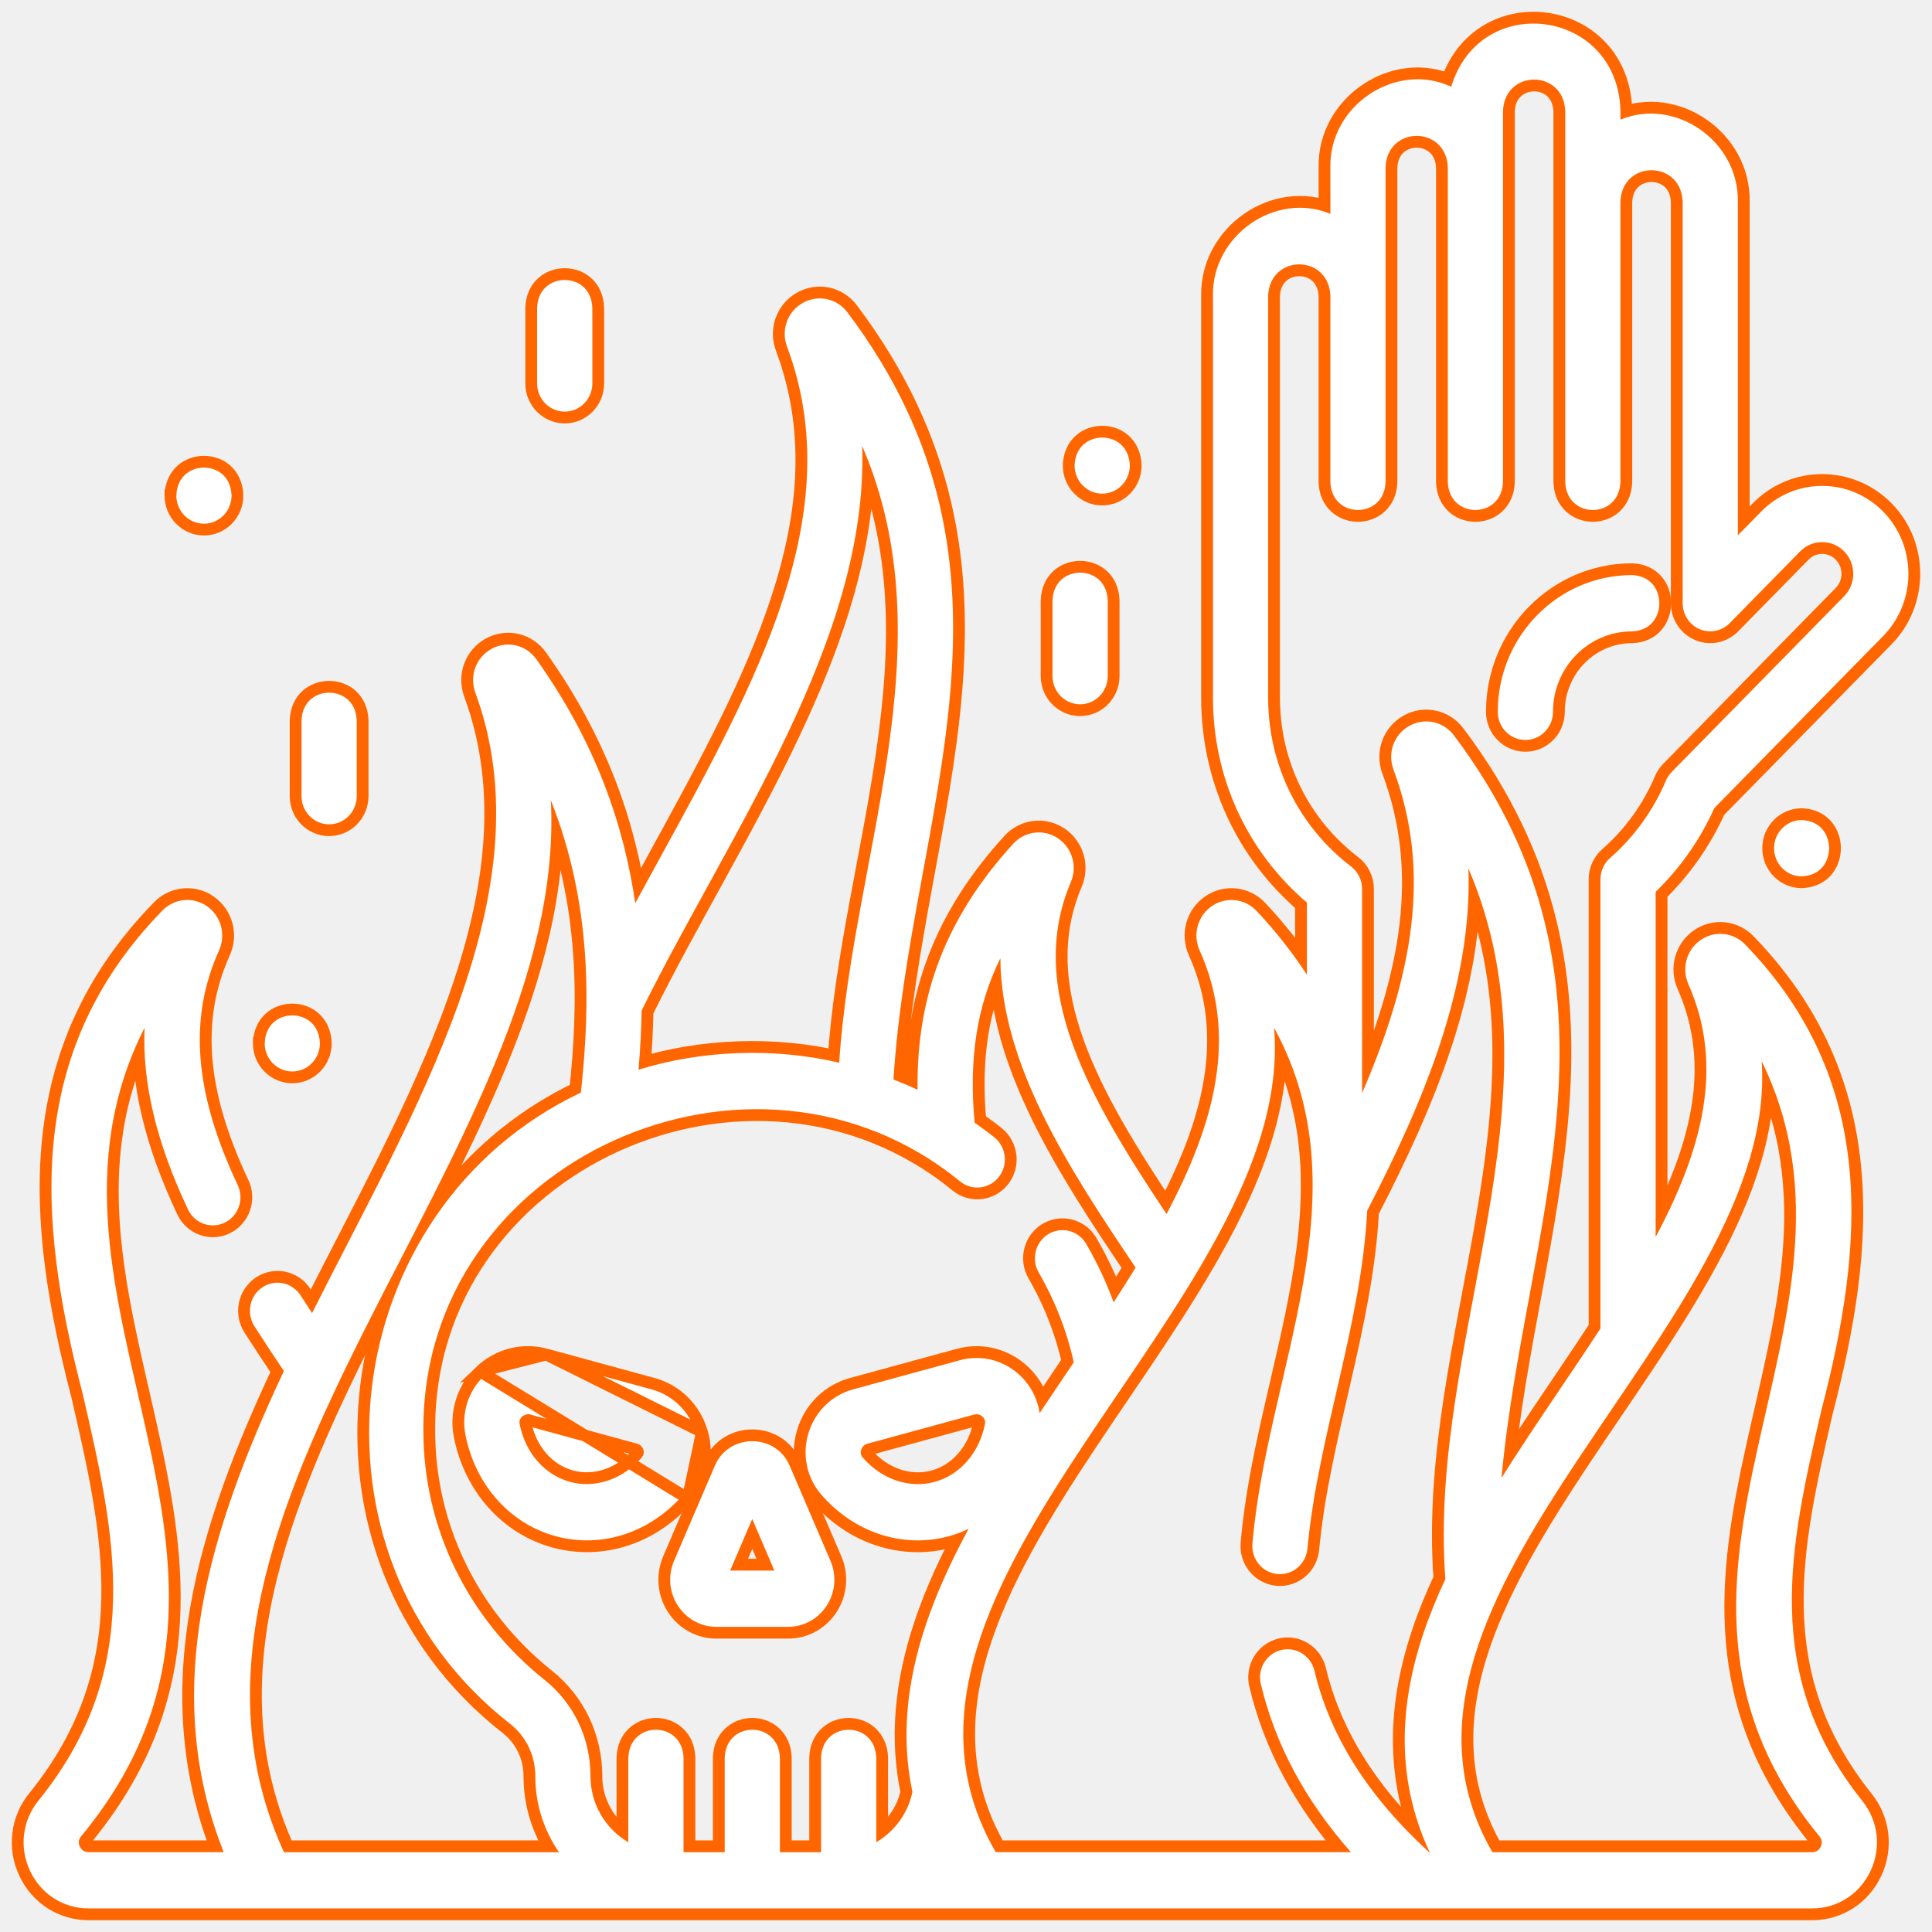
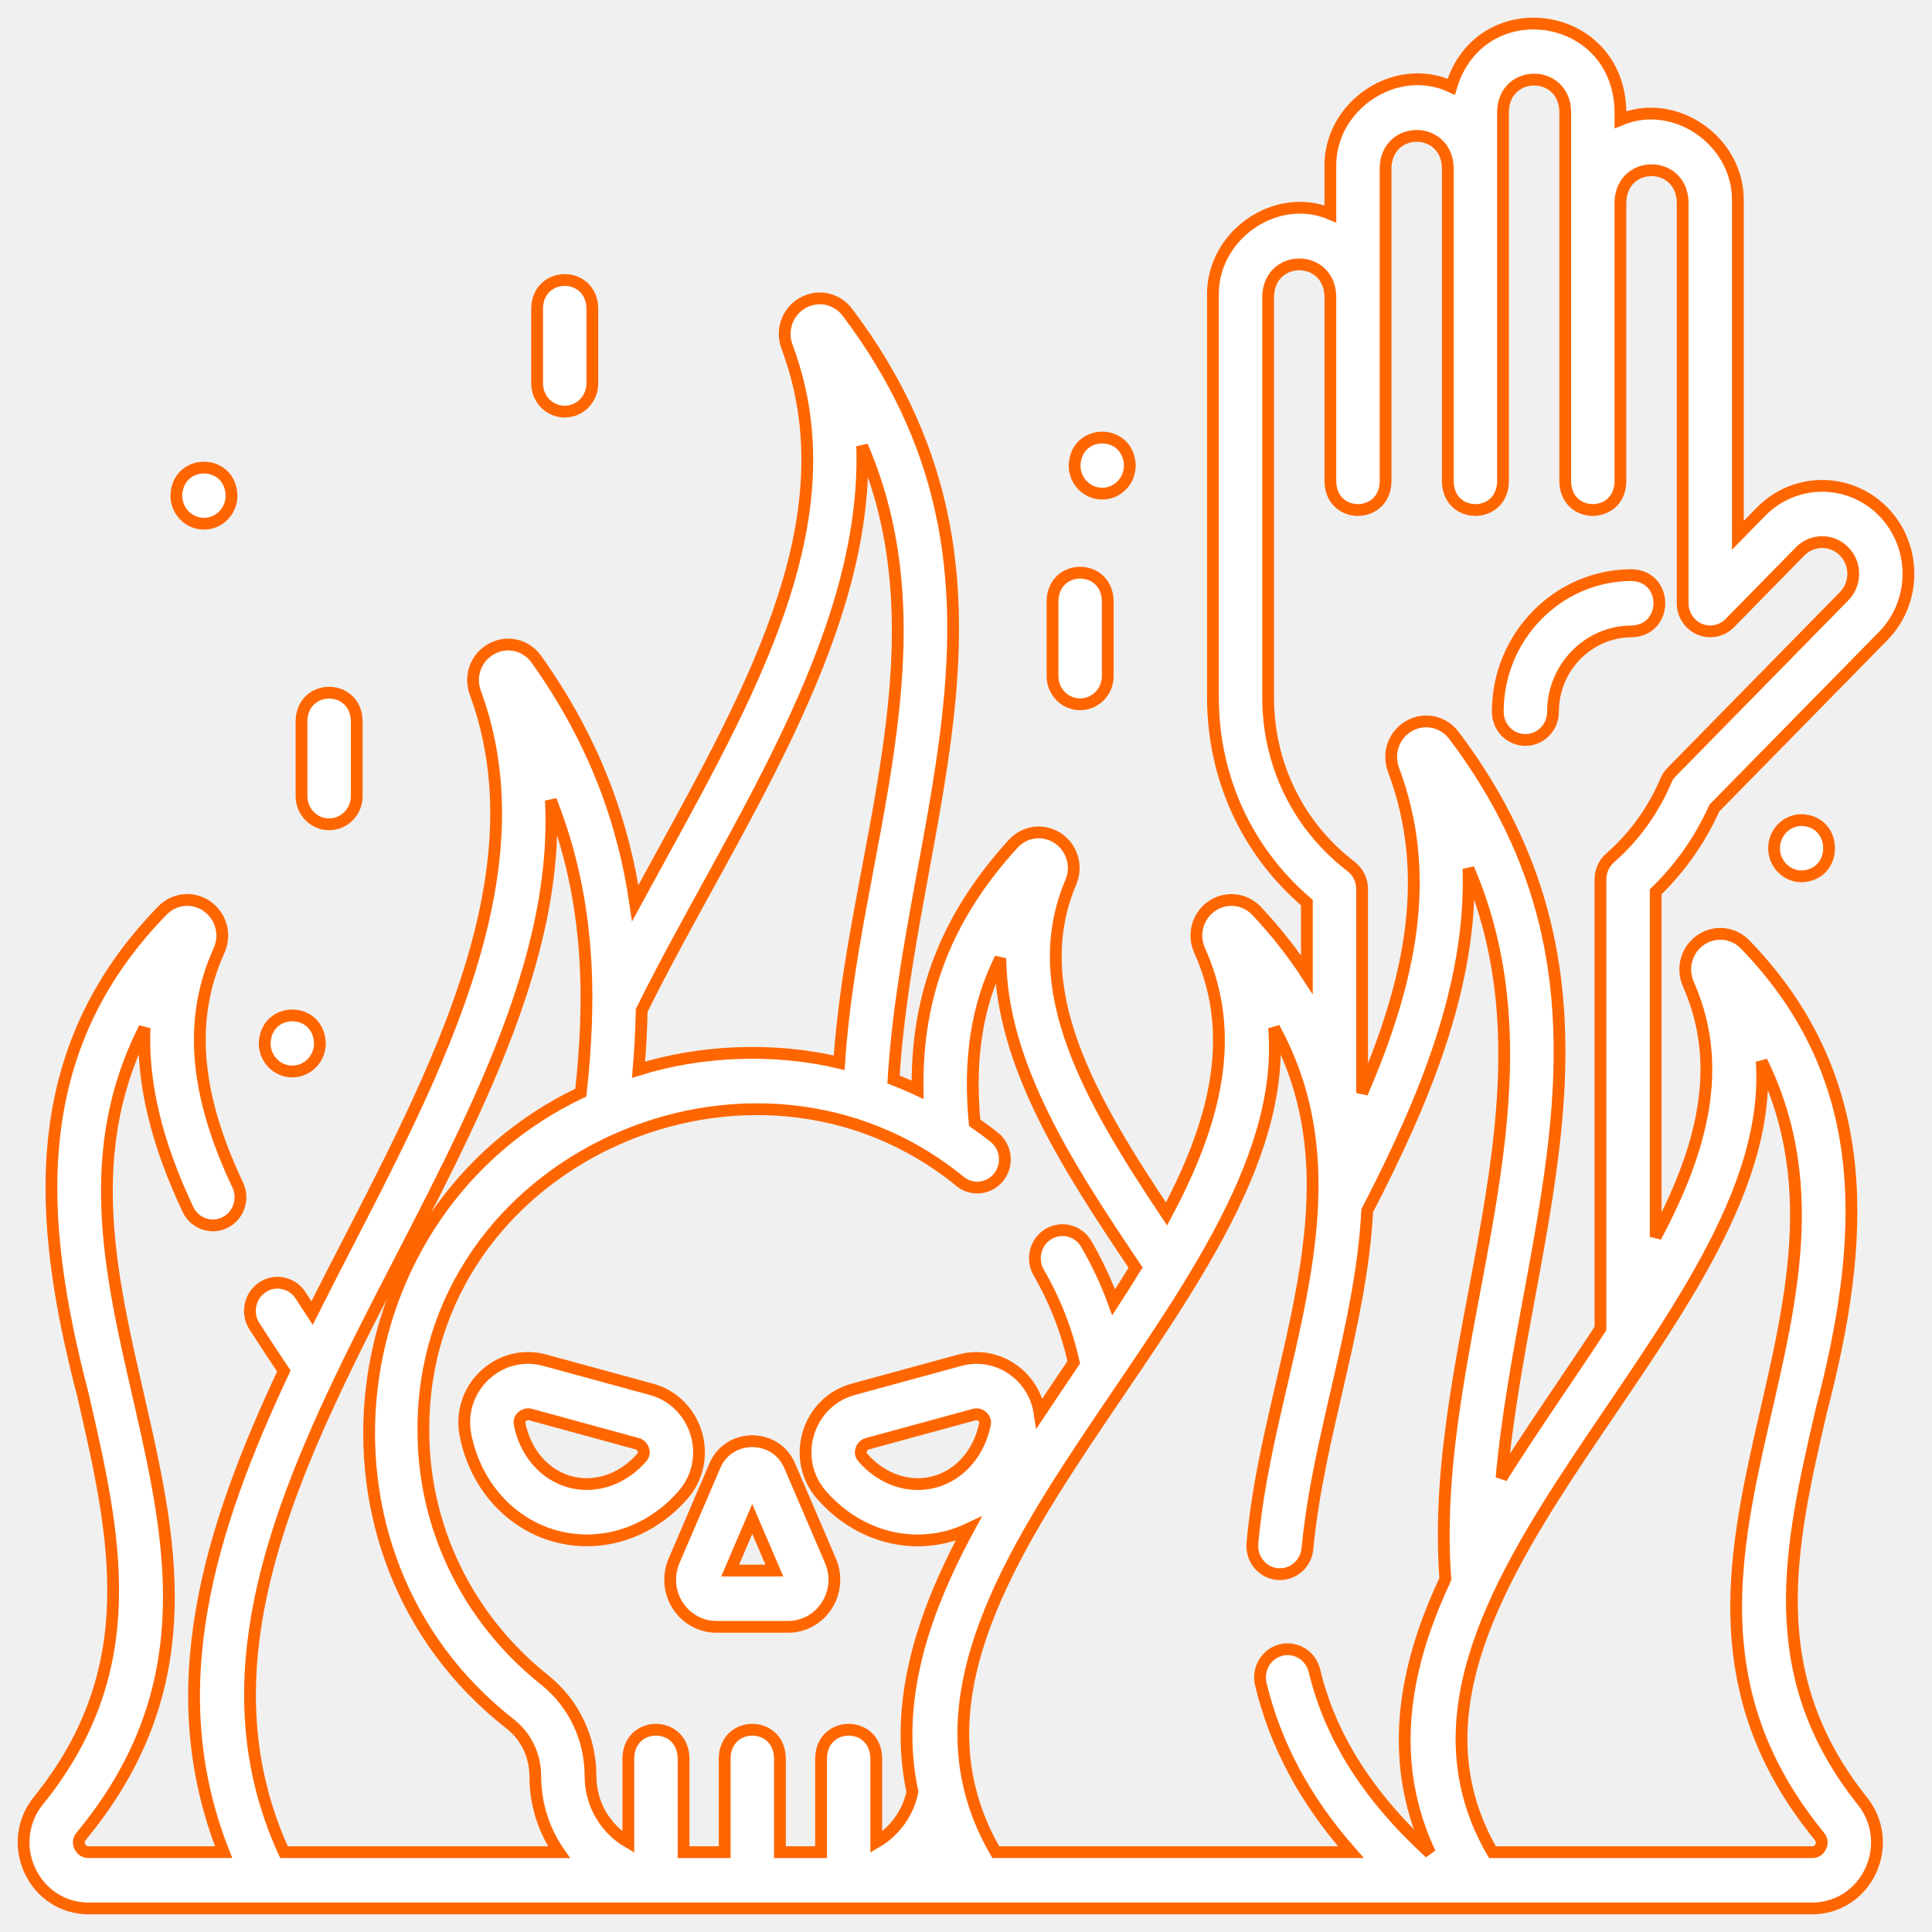
<svg xmlns="http://www.w3.org/2000/svg" width="82" height="82" viewBox="0 0 82 82" fill="none">
-   <path d="M69.273 24.159L69.273 24.159H69.264C65.982 24.159 63.32 26.879 63.32 30.212C63.32 31.005 63.953 31.656 64.742 31.656C65.532 31.656 66.164 31.005 66.164 30.212C66.164 28.463 67.559 27.048 69.264 27.048V27.048L69.273 27.048C71.142 26.983 71.15 24.225 69.273 24.159Z" fill="white" stroke="#FF6600" stroke-width="0.5" />
-   <path d="M30.104 62.126L30.102 62.132L28.379 66.148L28.379 66.148C28.08 66.844 28.146 67.641 28.555 68.278C28.964 68.915 29.657 69.298 30.408 69.298H33.45C34.201 69.298 34.894 68.915 35.303 68.278L35.303 68.278C35.712 67.641 35.777 66.844 35.478 66.148C35.478 66.148 35.478 66.148 35.478 66.148L33.752 62.126C33.078 60.516 30.778 60.517 30.104 62.126ZM32.488 66.41H31.369L31.928 65.105L32.488 66.41Z" fill="white" stroke="#FF6600" stroke-width="0.5" />
-   <path d="M29.193 63.597L29.193 63.597C27.735 65.277 25.583 66.001 23.518 65.442L23.518 65.442C21.476 64.884 19.946 63.159 19.511 60.956C19.311 59.947 19.635 58.919 20.378 58.208L29.193 63.597ZM29.193 63.597C29.863 62.822 30.085 61.767 29.792 60.776L29.792 60.776M29.193 63.597L29.792 60.776M29.792 60.776C29.493 59.768 28.719 59.001 27.719 58.728C27.719 58.728 27.719 58.728 27.719 58.728L23.182 57.489L23.182 57.489M29.792 60.776L23.182 57.489M23.182 57.489C22.182 57.216 21.132 57.486 20.378 58.208L23.182 57.489ZM27.057 61.69L27.056 61.69C26.302 62.562 25.227 62.918 24.256 62.652C23.283 62.387 22.524 61.53 22.299 60.388C22.294 60.366 22.298 60.354 22.301 60.346C22.305 60.336 22.314 60.323 22.328 60.31L22.34 60.298C22.349 60.293 22.363 60.287 22.379 60.281C22.397 60.276 22.412 60.273 22.422 60.272C22.423 60.272 22.424 60.272 22.425 60.272L22.43 60.274L22.444 60.278L26.98 61.517C26.98 61.517 26.98 61.517 26.98 61.517C26.98 61.517 26.98 61.517 26.98 61.517C27.012 61.525 27.029 61.541 27.042 61.556C27.057 61.575 27.065 61.596 27.069 61.608L27.069 61.608C27.074 61.627 27.076 61.643 27.074 61.655C27.073 61.663 27.07 61.675 27.057 61.69Z" fill="white" stroke="#FF6600" stroke-width="0.5" />
-   <path d="M47.266 25.492H47.266L47.266 25.483C47.201 23.578 44.486 23.582 44.422 25.483L44.422 25.483V25.492V28.698C44.422 29.491 45.054 30.142 45.844 30.142C46.633 30.142 47.266 29.491 47.266 28.698V25.492Z" fill="white" stroke="#FF6600" stroke-width="0.5" />
-   <path d="M15.391 30.585H15.391L15.39 30.577C15.326 28.672 12.611 28.676 12.547 30.577L12.547 30.577V30.585V33.791C12.547 34.585 13.179 35.236 13.969 35.236C14.758 35.236 15.391 34.585 15.391 33.791V30.585Z" fill="white" stroke="#FF6600" stroke-width="0.5" />
-   <path d="M25.391 13.07H25.391L25.39 13.061C25.326 11.156 22.611 11.161 22.547 13.061L22.547 13.061V13.07V16.276C22.547 17.069 23.179 17.72 23.969 17.72C24.758 17.72 25.391 17.069 25.391 16.276V13.07Z" fill="white" stroke="#FF6600" stroke-width="0.5" />
-   <path d="M76.469 37.445V37.445L76.478 37.444C78.351 37.379 78.35 34.622 76.478 34.556L76.478 34.556H76.469C75.679 34.556 75.047 35.207 75.047 36C75.047 36.794 75.679 37.445 76.469 37.445Z" fill="white" stroke="#FF6600" stroke-width="0.5" />
-   <path d="M10.078 21.032H10.078L10.078 21.024C10.014 19.121 7.299 19.121 7.235 21.024L7.234 21.024V21.032C7.234 21.825 7.867 22.477 8.656 22.477C9.446 22.477 10.078 21.825 10.078 21.032Z" fill="white" stroke="#FF6600" stroke-width="0.5" />
-   <path d="M13.828 44.282H13.828L13.828 44.274C13.764 42.371 11.049 42.371 10.985 44.274L10.984 44.274V44.282C10.984 45.075 11.617 45.727 12.406 45.727C13.196 45.727 13.828 45.075 13.828 44.282Z" fill="white" stroke="#FF6600" stroke-width="0.5" />
-   <path d="M48.203 19.757H48.203L48.203 19.749C48.139 17.846 45.424 17.846 45.359 19.749L45.359 19.749V19.757C45.359 20.55 45.992 21.202 46.781 21.202C47.571 21.202 48.203 20.55 48.203 19.757Z" fill="white" stroke="#FF6600" stroke-width="0.5" />
-   <mask id="path-11-outside-1_195_2349" maskUnits="userSpaceOnUse" x="0" y="0" width="82" height="82" fill="black">
-     <rect fill="white" width="82" height="82" />
-     <path d="M79.929 21.714C78.5 20.258 76.175 20.258 74.747 21.714L73.761 22.719V8.562C73.812 5.992 71.098 4.11 68.777 5.079V4.715C68.684 0.379 62.825 -0.413 61.593 3.682C59.261 2.584 56.406 4.471 56.465 7.105V9.076C54.143 8.107 51.429 9.989 51.481 12.558V29.604C51.481 33.004 52.926 36.143 55.468 38.308V41.368C54.866 40.441 54.158 39.542 53.339 38.667C52.835 38.13 52.033 38.043 51.43 38.46C50.828 38.876 50.612 39.668 50.916 40.342C52.559 43.988 51.547 47.7 49.51 51.525C46.239 46.619 43.53 41.955 45.45 37.444C45.738 36.767 45.507 35.983 44.901 35.578C44.295 35.173 43.496 35.272 43.002 35.812C40.19 38.899 38.891 42.198 38.944 46.252C38.609 46.094 38.268 45.95 37.923 45.816C38.623 34.549 44.285 24.298 35.966 13.254C35.511 12.655 34.711 12.49 34.063 12.861C33.417 13.231 33.14 14.011 33.404 14.716C36.043 21.767 32.139 28.886 28.005 36.423C27.659 37.053 27.31 37.691 26.962 38.332C26.476 34.99 25.272 31.497 22.767 27.983C22.328 27.367 21.529 27.179 20.868 27.536C20.209 27.892 19.915 28.668 20.168 29.382C23.288 37.833 17.535 47.179 13.245 55.73C13.083 55.483 12.92 55.233 12.759 54.982C12.405 54.43 11.678 54.276 11.137 54.637C10.596 54.998 10.444 55.738 10.798 56.29C11.22 56.948 11.651 57.599 12.048 58.191C8.905 64.876 6.751 71.707 9.493 78.611H3.757C3.532 78.611 3.428 78.459 3.386 78.369C3.337 78.264 3.307 78.107 3.434 77.95C13.079 66.321 0.293 55.136 6.135 43.627C6.034 45.987 6.646 48.512 7.979 51.333C8.259 51.928 8.96 52.178 9.543 51.891C10.126 51.605 10.371 50.891 10.09 50.297C8.246 46.394 7.994 43.231 9.297 40.342C9.601 39.667 9.384 38.876 8.782 38.459C8.18 38.042 7.377 38.13 6.873 38.667C1.044 44.66 1.585 51.771 3.509 59.16C4.889 65.139 6.193 70.787 1.626 76.431C0.948 77.269 0.81 78.402 1.266 79.388C1.726 80.382 2.681 81 3.757 81L76.915 81C77.986 81 78.936 80.387 79.396 79.401C79.854 78.418 79.721 77.285 79.048 76.443C74.726 71.035 75.976 65.617 77.3 59.881C79.154 52.762 79.681 45.893 74.09 40.108C73.589 39.57 72.788 39.48 72.185 39.893C71.581 40.307 71.36 41.097 71.66 41.773C73.209 45.265 72.23 48.826 70.272 52.496V37.851C71.313 36.846 72.166 35.63 72.761 34.299L79.929 26.994C81.357 25.538 81.357 23.17 79.929 21.714ZM27.234 42.889C30.971 35.328 36.869 27.165 36.594 18.932C40.252 27.428 36.186 36.314 35.618 45.105C32.853 44.452 29.774 44.571 27.102 45.401C27.171 44.581 27.219 43.743 27.234 42.889ZM12.053 78.612C5.369 64.022 24.146 48.84 23.38 33.967C25.108 38.327 25.067 42.579 24.653 46.373C14.277 51.295 12.364 65.926 21.667 73.179C22.336 73.713 22.719 74.517 22.719 75.386C22.719 76.586 23.091 77.698 23.723 78.612H12.053ZM38.725 76.055C38.535 76.972 37.96 77.739 37.192 78.187V74.601C37.138 73.019 34.902 73.021 34.848 74.601V78.612H33.102V74.601C33.048 73.019 30.811 73.021 30.758 74.601V78.612H29.012V74.601C28.958 73.019 26.721 73.021 26.668 74.601V78.189C25.711 77.633 25.063 76.586 25.063 75.386C25.063 73.777 24.352 72.287 23.112 71.298C19.844 68.692 17.97 64.836 17.97 60.721C17.893 49.211 31.962 42.943 40.755 50.149C41.264 50.556 42.001 50.465 42.4 49.946C42.8 49.427 42.71 48.676 42.201 48.269C41.93 48.053 41.651 47.849 41.367 47.651C41.116 44.96 41.452 42.722 42.458 40.672C42.492 45.168 45.326 49.539 48.198 53.801C47.898 54.29 47.587 54.78 47.267 55.273C46.954 54.421 46.566 53.593 46.105 52.797C45.776 52.229 45.058 52.041 44.5 52.376C43.943 52.711 43.758 53.443 44.086 54.011C44.78 55.21 45.278 56.49 45.573 57.822C45.09 58.538 44.606 59.253 44.126 59.976C44.039 59.38 43.758 58.821 43.308 58.39C42.616 57.728 41.657 57.482 40.742 57.731L36.205 58.97C35.291 59.22 34.581 59.922 34.307 60.848C34.037 61.759 34.242 62.726 34.855 63.435C36.256 65.049 38.311 65.734 40.275 65.202C40.564 65.123 40.841 65.017 41.107 64.891C40.378 66.24 39.751 67.598 39.295 68.96C38.445 71.493 38.255 73.843 38.725 76.055ZM41.805 60.438C41.563 61.66 40.745 62.601 39.668 62.895C38.592 63.189 37.421 62.791 36.613 61.856C36.516 61.744 36.525 61.622 36.55 61.539C36.569 61.477 36.631 61.327 36.812 61.277L41.349 60.039C41.53 59.989 41.657 60.087 41.704 60.132C41.766 60.191 41.833 60.292 41.805 60.438ZM60.693 78.648C58.067 76.245 56.459 73.71 55.789 70.909C55.636 70.269 55.002 69.876 54.373 70.032C53.745 70.188 53.359 70.834 53.512 71.475C54.127 74.045 55.386 76.399 57.336 78.611H42.264C35.648 67.253 55.05 55.264 54.076 43.625C57.962 50.715 53.784 58.13 53.157 65.509C53.098 66.166 53.573 66.748 54.217 66.808C54.861 66.868 55.432 66.385 55.492 65.728C55.943 60.93 57.777 56.249 58.029 51.383C60.436 46.734 62.489 41.836 62.327 36.868C66.526 46.671 60.587 56.848 61.345 67.019C60.988 67.784 60.672 68.552 60.414 69.321C59.271 72.733 59.36 75.803 60.693 78.648ZM74.771 45.047C80.18 56.081 68.087 66.8 77.23 77.951C77.366 78.121 77.319 78.29 77.279 78.376C77.238 78.464 77.136 78.612 76.915 78.612H63.343C57.041 67.719 75.547 56.199 74.771 45.047ZM78.271 25.305L70.95 32.767C70.844 32.874 70.761 33 70.702 33.139C70.172 34.394 69.354 35.526 68.338 36.413C68.078 36.64 67.928 36.972 67.928 37.32V56.385C66.554 58.488 65.07 60.588 63.73 62.725C64.717 51.926 69.754 41.876 61.706 31.208C61.252 30.61 60.451 30.445 59.803 30.815C59.157 31.185 58.88 31.965 59.144 32.67C60.781 37.044 59.947 41.446 57.812 46.391V37.731C57.812 37.355 57.638 37.002 57.344 36.776C55.107 35.064 53.824 32.45 53.824 29.604V12.558C53.891 10.776 56.399 10.777 56.465 12.558V20.461C56.518 22.042 58.755 22.041 58.808 20.461V7.105C58.875 5.322 61.383 5.323 61.449 7.105V20.461C61.502 22.042 63.739 22.041 63.792 20.461V4.715C63.859 2.932 66.367 2.933 66.433 4.715V20.461C66.487 22.042 68.723 22.041 68.776 20.461V8.562C68.843 6.779 71.351 6.78 71.417 8.562V25.602C71.417 26.085 71.702 26.521 72.14 26.706C72.578 26.89 73.082 26.788 73.417 26.447L76.404 23.403C76.919 22.878 77.756 22.878 78.271 23.403C78.786 23.927 78.786 24.781 78.271 25.305Z" />
-   </mask>
-   <path d="M79.929 21.714C78.5 20.258 76.175 20.258 74.747 21.714L73.761 22.719V8.562C73.812 5.992 71.098 4.11 68.777 5.079V4.715C68.684 0.379 62.825 -0.413 61.593 3.682C59.261 2.584 56.406 4.471 56.465 7.105V9.076C54.143 8.107 51.429 9.989 51.481 12.558V29.604C51.481 33.004 52.926 36.143 55.468 38.308V41.368C54.866 40.441 54.158 39.542 53.339 38.667C52.835 38.13 52.033 38.043 51.43 38.46C50.828 38.876 50.612 39.668 50.916 40.342C52.559 43.988 51.547 47.7 49.51 51.525C46.239 46.619 43.53 41.955 45.45 37.444C45.738 36.767 45.507 35.983 44.901 35.578C44.295 35.173 43.496 35.272 43.002 35.812C40.19 38.899 38.891 42.198 38.944 46.252C38.609 46.094 38.268 45.95 37.923 45.816C38.623 34.549 44.285 24.298 35.966 13.254C35.511 12.655 34.711 12.49 34.063 12.861C33.417 13.231 33.14 14.011 33.404 14.716C36.043 21.767 32.139 28.886 28.005 36.423C27.659 37.053 27.31 37.691 26.962 38.332C26.476 34.99 25.272 31.497 22.767 27.983C22.328 27.367 21.529 27.179 20.868 27.536C20.209 27.892 19.915 28.668 20.168 29.382C23.288 37.833 17.535 47.179 13.245 55.73C13.083 55.483 12.92 55.233 12.759 54.982C12.405 54.43 11.678 54.276 11.137 54.637C10.596 54.998 10.444 55.738 10.798 56.29C11.22 56.948 11.651 57.599 12.048 58.191C8.905 64.876 6.751 71.707 9.493 78.611H3.757C3.532 78.611 3.428 78.459 3.386 78.369C3.337 78.264 3.307 78.107 3.434 77.95C13.079 66.321 0.293 55.136 6.135 43.627C6.034 45.987 6.646 48.512 7.979 51.333C8.259 51.928 8.96 52.178 9.543 51.891C10.126 51.605 10.371 50.891 10.09 50.297C8.246 46.394 7.994 43.231 9.297 40.342C9.601 39.667 9.384 38.876 8.782 38.459C8.18 38.042 7.377 38.13 6.873 38.667C1.044 44.66 1.585 51.771 3.509 59.16C4.889 65.139 6.193 70.787 1.626 76.431C0.948 77.269 0.81 78.402 1.266 79.388C1.726 80.382 2.681 81 3.757 81L76.915 81C77.986 81 78.936 80.387 79.396 79.401C79.854 78.418 79.721 77.285 79.048 76.443C74.726 71.035 75.976 65.617 77.3 59.881C79.154 52.762 79.681 45.893 74.09 40.108C73.589 39.57 72.788 39.48 72.185 39.893C71.581 40.307 71.36 41.097 71.66 41.773C73.209 45.265 72.23 48.826 70.272 52.496V37.851C71.313 36.846 72.166 35.63 72.761 34.299L79.929 26.994C81.357 25.538 81.357 23.17 79.929 21.714ZM27.234 42.889C30.971 35.328 36.869 27.165 36.594 18.932C40.252 27.428 36.186 36.314 35.618 45.105C32.853 44.452 29.774 44.571 27.102 45.401C27.171 44.581 27.219 43.743 27.234 42.889ZM12.053 78.612C5.369 64.022 24.146 48.84 23.38 33.967C25.108 38.327 25.067 42.579 24.653 46.373C14.277 51.295 12.364 65.926 21.667 73.179C22.336 73.713 22.719 74.517 22.719 75.386C22.719 76.586 23.091 77.698 23.723 78.612H12.053ZM38.725 76.055C38.535 76.972 37.96 77.739 37.192 78.187V74.601C37.138 73.019 34.902 73.021 34.848 74.601V78.612H33.102V74.601C33.048 73.019 30.811 73.021 30.758 74.601V78.612H29.012V74.601C28.958 73.019 26.721 73.021 26.668 74.601V78.189C25.711 77.633 25.063 76.586 25.063 75.386C25.063 73.777 24.352 72.287 23.112 71.298C19.844 68.692 17.97 64.836 17.97 60.721C17.893 49.211 31.962 42.943 40.755 50.149C41.264 50.556 42.001 50.465 42.4 49.946C42.8 49.427 42.71 48.676 42.201 48.269C41.93 48.053 41.651 47.849 41.367 47.651C41.116 44.96 41.452 42.722 42.458 40.672C42.492 45.168 45.326 49.539 48.198 53.801C47.898 54.29 47.587 54.78 47.267 55.273C46.954 54.421 46.566 53.593 46.105 52.797C45.776 52.229 45.058 52.041 44.5 52.376C43.943 52.711 43.758 53.443 44.086 54.011C44.78 55.21 45.278 56.49 45.573 57.822C45.09 58.538 44.606 59.253 44.126 59.976C44.039 59.38 43.758 58.821 43.308 58.39C42.616 57.728 41.657 57.482 40.742 57.731L36.205 58.97C35.291 59.22 34.581 59.922 34.307 60.848C34.037 61.759 34.242 62.726 34.855 63.435C36.256 65.049 38.311 65.734 40.275 65.202C40.564 65.123 40.841 65.017 41.107 64.891C40.378 66.24 39.751 67.598 39.295 68.96C38.445 71.493 38.255 73.843 38.725 76.055ZM41.805 60.438C41.563 61.66 40.745 62.601 39.668 62.895C38.592 63.189 37.421 62.791 36.613 61.856C36.516 61.744 36.525 61.622 36.55 61.539C36.569 61.477 36.631 61.327 36.812 61.277L41.349 60.039C41.53 59.989 41.657 60.087 41.704 60.132C41.766 60.191 41.833 60.292 41.805 60.438ZM60.693 78.648C58.067 76.245 56.459 73.71 55.789 70.909C55.636 70.269 55.002 69.876 54.373 70.032C53.745 70.188 53.359 70.834 53.512 71.475C54.127 74.045 55.386 76.399 57.336 78.611H42.264C35.648 67.253 55.05 55.264 54.076 43.625C57.962 50.715 53.784 58.13 53.157 65.509C53.098 66.166 53.573 66.748 54.217 66.808C54.861 66.868 55.432 66.385 55.492 65.728C55.943 60.93 57.777 56.249 58.029 51.383C60.436 46.734 62.489 41.836 62.327 36.868C66.526 46.671 60.587 56.848 61.345 67.019C60.988 67.784 60.672 68.552 60.414 69.321C59.271 72.733 59.36 75.803 60.693 78.648ZM74.771 45.047C80.18 56.081 68.087 66.8 77.23 77.951C77.366 78.121 77.319 78.29 77.279 78.376C77.238 78.464 77.136 78.612 76.915 78.612H63.343C57.041 67.719 75.547 56.199 74.771 45.047ZM78.271 25.305L70.95 32.767C70.844 32.874 70.761 33 70.702 33.139C70.172 34.394 69.354 35.526 68.338 36.413C68.078 36.64 67.928 36.972 67.928 37.32V56.385C66.554 58.488 65.07 60.588 63.73 62.725C64.717 51.926 69.754 41.876 61.706 31.208C61.252 30.61 60.451 30.445 59.803 30.815C59.157 31.185 58.88 31.965 59.144 32.67C60.781 37.044 59.947 41.446 57.812 46.391V37.731C57.812 37.355 57.638 37.002 57.344 36.776C55.107 35.064 53.824 32.45 53.824 29.604V12.558C53.891 10.776 56.399 10.777 56.465 12.558V20.461C56.518 22.042 58.755 22.041 58.808 20.461V7.105C58.875 5.322 61.383 5.323 61.449 7.105V20.461C61.502 22.042 63.739 22.041 63.792 20.461V4.715C63.859 2.932 66.367 2.933 66.433 4.715V20.461C66.487 22.042 68.723 22.041 68.776 20.461V8.562C68.843 6.779 71.351 6.78 71.417 8.562V25.602C71.417 26.085 71.702 26.521 72.14 26.706C72.578 26.89 73.082 26.788 73.417 26.447L76.404 23.403C76.919 22.878 77.756 22.878 78.271 23.403C78.786 23.927 78.786 24.781 78.271 25.305Z" fill="white" />
-   <path d="M79.929 21.714C78.5 20.258 76.175 20.258 74.747 21.714L73.761 22.719V8.562C73.812 5.992 71.098 4.11 68.777 5.079V4.715C68.684 0.379 62.825 -0.413 61.593 3.682C59.261 2.584 56.406 4.471 56.465 7.105V9.076C54.143 8.107 51.429 9.989 51.481 12.558V29.604C51.481 33.004 52.926 36.143 55.468 38.308V41.368C54.866 40.441 54.158 39.542 53.339 38.667C52.835 38.13 52.033 38.043 51.43 38.46C50.828 38.876 50.612 39.668 50.916 40.342C52.559 43.988 51.547 47.7 49.51 51.525C46.239 46.619 43.53 41.955 45.45 37.444C45.738 36.767 45.507 35.983 44.901 35.578C44.295 35.173 43.496 35.272 43.002 35.812C40.19 38.899 38.891 42.198 38.944 46.252C38.609 46.094 38.268 45.95 37.923 45.816C38.623 34.549 44.285 24.298 35.966 13.254C35.511 12.655 34.711 12.49 34.063 12.861C33.417 13.231 33.14 14.011 33.404 14.716C36.043 21.767 32.139 28.886 28.005 36.423C27.659 37.053 27.31 37.691 26.962 38.332C26.476 34.99 25.272 31.497 22.767 27.983C22.328 27.367 21.529 27.179 20.868 27.536C20.209 27.892 19.915 28.668 20.168 29.382C23.288 37.833 17.535 47.179 13.245 55.73C13.083 55.483 12.92 55.233 12.759 54.982C12.405 54.43 11.678 54.276 11.137 54.637C10.596 54.998 10.444 55.738 10.798 56.29C11.22 56.948 11.651 57.599 12.048 58.191C8.905 64.876 6.751 71.707 9.493 78.611H3.757C3.532 78.611 3.428 78.459 3.386 78.369C3.337 78.264 3.307 78.107 3.434 77.95C13.079 66.321 0.293 55.136 6.135 43.627C6.034 45.987 6.646 48.512 7.979 51.333C8.259 51.928 8.96 52.178 9.543 51.891C10.126 51.605 10.371 50.891 10.09 50.297C8.246 46.394 7.994 43.231 9.297 40.342C9.601 39.667 9.384 38.876 8.782 38.459C8.18 38.042 7.377 38.13 6.873 38.667C1.044 44.66 1.585 51.771 3.509 59.16C4.889 65.139 6.193 70.787 1.626 76.431C0.948 77.269 0.81 78.402 1.266 79.388C1.726 80.382 2.681 81 3.757 81L76.915 81C77.986 81 78.936 80.387 79.396 79.401C79.854 78.418 79.721 77.285 79.048 76.443C74.726 71.035 75.976 65.617 77.3 59.881C79.154 52.762 79.681 45.893 74.09 40.108C73.589 39.57 72.788 39.48 72.185 39.893C71.581 40.307 71.36 41.097 71.66 41.773C73.209 45.265 72.23 48.826 70.272 52.496V37.851C71.313 36.846 72.166 35.63 72.761 34.299L79.929 26.994C81.357 25.538 81.357 23.17 79.929 21.714ZM27.234 42.889C30.971 35.328 36.869 27.165 36.594 18.932C40.252 27.428 36.186 36.314 35.618 45.105C32.853 44.452 29.774 44.571 27.102 45.401C27.171 44.581 27.219 43.743 27.234 42.889ZM12.053 78.612C5.369 64.022 24.146 48.84 23.38 33.967C25.108 38.327 25.067 42.579 24.653 46.373C14.277 51.295 12.364 65.926 21.667 73.179C22.336 73.713 22.719 74.517 22.719 75.386C22.719 76.586 23.091 77.698 23.723 78.612H12.053ZM38.725 76.055C38.535 76.972 37.96 77.739 37.192 78.187V74.601C37.138 73.019 34.902 73.021 34.848 74.601V78.612H33.102V74.601C33.048 73.019 30.811 73.021 30.758 74.601V78.612H29.012V74.601C28.958 73.019 26.721 73.021 26.668 74.601V78.189C25.711 77.633 25.063 76.586 25.063 75.386C25.063 73.777 24.352 72.287 23.112 71.298C19.844 68.692 17.97 64.836 17.97 60.721C17.893 49.211 31.962 42.943 40.755 50.149C41.264 50.556 42.001 50.465 42.4 49.946C42.8 49.427 42.71 48.676 42.201 48.269C41.93 48.053 41.651 47.849 41.367 47.651C41.116 44.96 41.452 42.722 42.458 40.672C42.492 45.168 45.326 49.539 48.198 53.801C47.898 54.29 47.587 54.78 47.267 55.273C46.954 54.421 46.566 53.593 46.105 52.797C45.776 52.229 45.058 52.041 44.5 52.376C43.943 52.711 43.758 53.443 44.086 54.011C44.78 55.21 45.278 56.49 45.573 57.822C45.09 58.538 44.606 59.253 44.126 59.976C44.039 59.38 43.758 58.821 43.308 58.39C42.616 57.728 41.657 57.482 40.742 57.731L36.205 58.97C35.291 59.22 34.581 59.922 34.307 60.848C34.037 61.759 34.242 62.726 34.855 63.435C36.256 65.049 38.311 65.734 40.275 65.202C40.564 65.123 40.841 65.017 41.107 64.891C40.378 66.24 39.751 67.598 39.295 68.96C38.445 71.493 38.255 73.843 38.725 76.055ZM41.805 60.438C41.563 61.66 40.745 62.601 39.668 62.895C38.592 63.189 37.421 62.791 36.613 61.856C36.516 61.744 36.525 61.622 36.55 61.539C36.569 61.477 36.631 61.327 36.812 61.277L41.349 60.039C41.53 59.989 41.657 60.087 41.704 60.132C41.766 60.191 41.833 60.292 41.805 60.438ZM60.693 78.648C58.067 76.245 56.459 73.71 55.789 70.909C55.636 70.269 55.002 69.876 54.373 70.032C53.745 70.188 53.359 70.834 53.512 71.475C54.127 74.045 55.386 76.399 57.336 78.611H42.264C35.648 67.253 55.05 55.264 54.076 43.625C57.962 50.715 53.784 58.13 53.157 65.509C53.098 66.166 53.573 66.748 54.217 66.808C54.861 66.868 55.432 66.385 55.492 65.728C55.943 60.93 57.777 56.249 58.029 51.383C60.436 46.734 62.489 41.836 62.327 36.868C66.526 46.671 60.587 56.848 61.345 67.019C60.988 67.784 60.672 68.552 60.414 69.321C59.271 72.733 59.36 75.803 60.693 78.648ZM74.771 45.047C80.18 56.081 68.087 66.8 77.23 77.951C77.366 78.121 77.319 78.29 77.279 78.376C77.238 78.464 77.136 78.612 76.915 78.612H63.343C57.041 67.719 75.547 56.199 74.771 45.047ZM78.271 25.305L70.95 32.767C70.844 32.874 70.761 33 70.702 33.139C70.172 34.394 69.354 35.526 68.338 36.413C68.078 36.64 67.928 36.972 67.928 37.32V56.385C66.554 58.488 65.07 60.588 63.73 62.725C64.717 51.926 69.754 41.876 61.706 31.208C61.252 30.61 60.451 30.445 59.803 30.815C59.157 31.185 58.88 31.965 59.144 32.67C60.781 37.044 59.947 41.446 57.812 46.391V37.731C57.812 37.355 57.638 37.002 57.344 36.776C55.107 35.064 53.824 32.45 53.824 29.604V12.558C53.891 10.776 56.399 10.777 56.465 12.558V20.461C56.518 22.042 58.755 22.041 58.808 20.461V7.105C58.875 5.322 61.383 5.323 61.449 7.105V20.461C61.502 22.042 63.739 22.041 63.792 20.461V4.715C63.859 2.932 66.367 2.933 66.433 4.715V20.461C66.487 22.042 68.723 22.041 68.776 20.461V8.562C68.843 6.779 71.351 6.78 71.417 8.562V25.602C71.417 26.085 71.702 26.521 72.14 26.706C72.578 26.89 73.082 26.788 73.417 26.447L76.404 23.403C76.919 22.878 77.756 22.878 78.271 23.403C78.786 23.927 78.786 24.781 78.271 25.305Z" stroke="#FF6600" mask="url(#path-11-outside-1_195_2349)" />
+   <path d="M69.264 24.409C66.125 24.409 63.57 27.012 63.57 30.212C63.57 30.872 64.095 31.406 64.742 31.406C65.389 31.406 65.914 30.872 65.914 30.212C65.914 28.329 67.417 26.798 69.264 26.798C70.814 26.744 70.817 24.464 69.264 24.409Z" fill="white" stroke="#FF6600" stroke-width="0.5" />
+   <path d="M33.522 62.223C32.934 60.817 30.923 60.818 30.335 62.223V62.223L28.609 66.246C28.343 66.867 28.401 67.576 28.765 68.143C29.129 68.71 29.743 69.048 30.408 69.048H33.45C34.114 69.048 34.728 68.71 35.092 68.143C35.456 67.576 35.515 66.867 35.248 66.246L33.522 62.223ZM30.99 66.66L31.928 64.471L32.867 66.66H30.99Z" fill="white" stroke="#FF6600" stroke-width="0.5" />
+   <path d="M29.004 63.433C29.617 62.724 29.822 61.757 29.552 60.847C29.277 59.92 28.568 59.218 27.653 58.969L23.116 57.73C22.202 57.48 21.243 57.726 20.551 58.389C19.87 59.04 19.573 59.982 19.756 60.908C20.175 63.026 21.641 64.67 23.584 65.201C25.548 65.732 27.603 65.047 29.004 63.433ZM27.246 61.854C26.437 62.789 25.266 63.187 24.19 62.894C23.113 62.599 22.295 61.658 22.053 60.436C22.025 60.291 22.093 60.189 22.155 60.13C22.196 60.073 22.387 59.988 22.51 60.037L27.046 61.276C27.227 61.325 27.29 61.475 27.308 61.537C27.333 61.62 27.342 61.743 27.246 61.854Z" fill="white" stroke="#FF6600" stroke-width="0.5" />
+   <path d="M45.844 29.892C46.491 29.892 47.016 29.358 47.016 28.698V25.492C46.962 23.91 44.725 23.912 44.672 25.492V28.698C44.672 29.358 45.197 29.892 45.844 29.892Z" fill="white" stroke="#FF6600" stroke-width="0.5" />
+   <path d="M13.969 34.986C14.616 34.986 15.141 34.451 15.141 33.791V30.585C15.087 29.004 12.85 29.005 12.797 30.585V33.791C12.797 34.451 13.322 34.986 13.969 34.986Z" fill="white" stroke="#FF6600" stroke-width="0.5" />
+   <path d="M23.969 17.47C24.616 17.47 25.141 16.936 25.141 16.276V13.07C25.087 11.489 22.85 11.49 22.797 13.07V16.276C22.797 16.936 23.322 17.47 23.969 17.47Z" fill="white" stroke="#FF6600" stroke-width="0.5" />
+   <path d="M75.297 36C75.297 36.66 75.822 37.195 76.469 37.195C78.02 37.14 78.02 34.861 76.469 34.806C75.822 34.806 75.297 35.341 75.297 36Z" fill="white" stroke="#FF6600" stroke-width="0.5" />
+   <path d="M8.656 22.227C9.303 22.227 9.828 21.692 9.828 21.032C9.775 19.451 7.538 19.452 7.484 21.032C7.484 21.692 8.009 22.227 8.656 22.227Z" fill="white" stroke="#FF6600" stroke-width="0.5" />
+   <path d="M12.406 45.477C13.053 45.477 13.578 44.942 13.578 44.282C13.524 42.701 11.288 42.702 11.234 44.282C11.234 44.942 11.759 45.477 12.406 45.477Z" fill="white" stroke="#FF6600" stroke-width="0.5" />
+   <path d="M46.781 20.952C47.428 20.952 47.953 20.417 47.953 19.757C47.9 18.176 45.663 18.177 45.609 19.757C45.609 20.417 46.134 20.952 46.781 20.952Z" fill="white" stroke="#FF6600" stroke-width="0.5" />
+   <path d="M79.929 21.714C78.5 20.258 76.175 20.258 74.747 21.714L73.761 22.719V8.562C73.812 5.992 71.098 4.11 68.777 5.079V4.715C68.684 0.379 62.825 -0.413 61.593 3.682C59.261 2.584 56.406 4.471 56.465 7.105V9.076C54.143 8.107 51.429 9.989 51.481 12.558V29.604C51.481 33.004 52.926 36.143 55.468 38.308V41.368C54.866 40.441 54.158 39.542 53.339 38.667C52.835 38.13 52.033 38.043 51.43 38.46C50.828 38.876 50.612 39.668 50.916 40.342C52.559 43.988 51.547 47.7 49.51 51.525C46.239 46.619 43.53 41.955 45.45 37.444C45.738 36.767 45.507 35.983 44.901 35.578C44.295 35.173 43.496 35.272 43.002 35.812C40.19 38.899 38.891 42.198 38.944 46.252C38.609 46.094 38.268 45.95 37.923 45.816C38.623 34.549 44.285 24.298 35.966 13.254C35.511 12.655 34.711 12.49 34.063 12.861C33.417 13.231 33.14 14.011 33.404 14.716C36.043 21.767 32.139 28.886 28.005 36.423C27.659 37.053 27.31 37.691 26.962 38.332C26.476 34.99 25.272 31.497 22.767 27.983C22.328 27.367 21.529 27.179 20.868 27.536C20.209 27.892 19.915 28.668 20.168 29.382C23.288 37.833 17.535 47.179 13.245 55.73C13.083 55.483 12.92 55.233 12.759 54.982C12.405 54.43 11.678 54.276 11.137 54.637C10.596 54.998 10.444 55.738 10.798 56.29C11.22 56.948 11.651 57.599 12.048 58.191C8.905 64.876 6.751 71.707 9.493 78.611H3.757C3.532 78.611 3.428 78.459 3.386 78.369C3.337 78.264 3.307 78.107 3.434 77.95C13.079 66.321 0.293 55.136 6.135 43.627C6.034 45.987 6.646 48.512 7.979 51.333C8.259 51.928 8.96 52.178 9.543 51.891C10.126 51.605 10.371 50.891 10.09 50.297C8.246 46.394 7.994 43.231 9.297 40.342C9.601 39.667 9.384 38.876 8.782 38.459C8.18 38.042 7.377 38.13 6.873 38.667C1.044 44.66 1.585 51.771 3.509 59.16C4.889 65.139 6.193 70.787 1.626 76.431C0.948 77.269 0.81 78.402 1.266 79.388C1.726 80.382 2.681 81 3.757 81L76.915 81C77.986 81 78.936 80.387 79.396 79.401C79.854 78.418 79.721 77.285 79.048 76.443C74.726 71.035 75.976 65.617 77.3 59.881C79.154 52.762 79.681 45.893 74.09 40.108C73.589 39.57 72.788 39.48 72.185 39.893C71.581 40.307 71.36 41.097 71.66 41.773C73.209 45.265 72.23 48.826 70.272 52.496V37.851C71.313 36.846 72.166 35.63 72.761 34.299L79.929 26.994C81.357 25.538 81.357 23.17 79.929 21.714ZM27.234 42.889C30.971 35.328 36.869 27.165 36.594 18.932C40.252 27.428 36.186 36.314 35.618 45.105C32.853 44.452 29.774 44.571 27.102 45.401C27.171 44.581 27.219 43.743 27.234 42.889ZM12.053 78.612C5.369 64.022 24.146 48.84 23.38 33.967C25.108 38.327 25.067 42.579 24.653 46.373C14.277 51.295 12.364 65.926 21.667 73.179C22.336 73.713 22.719 74.517 22.719 75.386C22.719 76.586 23.091 77.698 23.723 78.612H12.053ZM38.725 76.055C38.535 76.972 37.96 77.739 37.192 78.187V74.601C37.138 73.019 34.902 73.021 34.848 74.601V78.612H33.102V74.601C33.048 73.019 30.811 73.021 30.758 74.601V78.612H29.012V74.601C28.958 73.019 26.721 73.021 26.668 74.601V78.189C25.711 77.633 25.063 76.586 25.063 75.386C25.063 73.777 24.352 72.287 23.112 71.298C19.844 68.692 17.97 64.836 17.97 60.721C17.893 49.211 31.962 42.943 40.755 50.149C41.264 50.556 42.001 50.465 42.4 49.946C42.8 49.427 42.71 48.676 42.201 48.269C41.93 48.053 41.651 47.849 41.367 47.651C41.116 44.96 41.452 42.722 42.458 40.672C42.492 45.168 45.326 49.539 48.198 53.801C47.898 54.29 47.587 54.78 47.267 55.273C46.954 54.421 46.566 53.593 46.105 52.797C45.776 52.229 45.058 52.041 44.5 52.376C43.943 52.711 43.758 53.443 44.086 54.011C44.78 55.21 45.278 56.49 45.573 57.822C45.09 58.538 44.606 59.253 44.126 59.976C44.039 59.38 43.758 58.821 43.308 58.39C42.616 57.728 41.657 57.482 40.742 57.731L36.205 58.97C35.291 59.22 34.581 59.922 34.307 60.848C34.037 61.759 34.242 62.726 34.855 63.435C36.256 65.049 38.311 65.734 40.275 65.202C40.564 65.123 40.841 65.017 41.107 64.891C40.378 66.24 39.751 67.598 39.295 68.96C38.445 71.493 38.255 73.843 38.725 76.055ZM41.805 60.438C41.563 61.66 40.745 62.601 39.668 62.895C38.592 63.189 37.421 62.791 36.613 61.856C36.516 61.744 36.525 61.622 36.55 61.539C36.569 61.477 36.631 61.327 36.812 61.277L41.349 60.039C41.53 59.989 41.657 60.087 41.704 60.132C41.766 60.191 41.833 60.292 41.805 60.438ZM60.693 78.648C58.067 76.245 56.459 73.71 55.789 70.909C55.636 70.269 55.002 69.876 54.373 70.032C53.745 70.188 53.359 70.834 53.512 71.475C54.127 74.045 55.386 76.399 57.336 78.611H42.264C35.648 67.253 55.05 55.264 54.076 43.625C57.962 50.715 53.784 58.13 53.157 65.509C53.098 66.166 53.573 66.748 54.217 66.808C54.861 66.868 55.432 66.385 55.492 65.728C55.943 60.93 57.777 56.249 58.029 51.383C60.436 46.734 62.489 41.836 62.327 36.868C66.526 46.671 60.587 56.848 61.345 67.019C60.988 67.784 60.672 68.552 60.414 69.321C59.271 72.733 59.36 75.803 60.693 78.648ZM74.771 45.047C80.18 56.081 68.087 66.8 77.23 77.951C77.366 78.121 77.319 78.29 77.279 78.376C77.238 78.464 77.136 78.612 76.915 78.612H63.343C57.041 67.719 75.547 56.199 74.771 45.047ZM78.271 25.305L70.95 32.767C70.844 32.874 70.761 33 70.702 33.139C70.172 34.394 69.354 35.526 68.338 36.413C68.078 36.64 67.928 36.972 67.928 37.32V56.385C66.554 58.488 65.07 60.588 63.73 62.725C64.717 51.926 69.754 41.876 61.706 31.208C61.252 30.61 60.451 30.445 59.803 30.815C59.157 31.185 58.88 31.965 59.144 32.67C60.781 37.044 59.947 41.446 57.812 46.391V37.731C57.812 37.355 57.638 37.002 57.344 36.776C55.107 35.064 53.824 32.45 53.824 29.604V12.558C53.891 10.776 56.399 10.777 56.465 12.558V20.461C56.518 22.042 58.755 22.041 58.808 20.461V7.105C58.875 5.322 61.383 5.323 61.449 7.105V20.461C61.502 22.042 63.739 22.041 63.792 20.461V4.715C63.859 2.932 66.367 2.933 66.433 4.715V20.461C66.487 22.042 68.723 22.041 68.776 20.461V8.562C68.843 6.779 71.351 6.78 71.417 8.562V25.602C71.417 26.085 71.702 26.521 72.14 26.706C72.578 26.89 73.082 26.788 73.417 26.447L76.404 23.403C76.919 22.878 77.756 22.878 78.271 23.403C78.786 23.927 78.786 24.781 78.271 25.305Z" fill="white" stroke="#FF6600" stroke-width="0.5" />
</svg>
